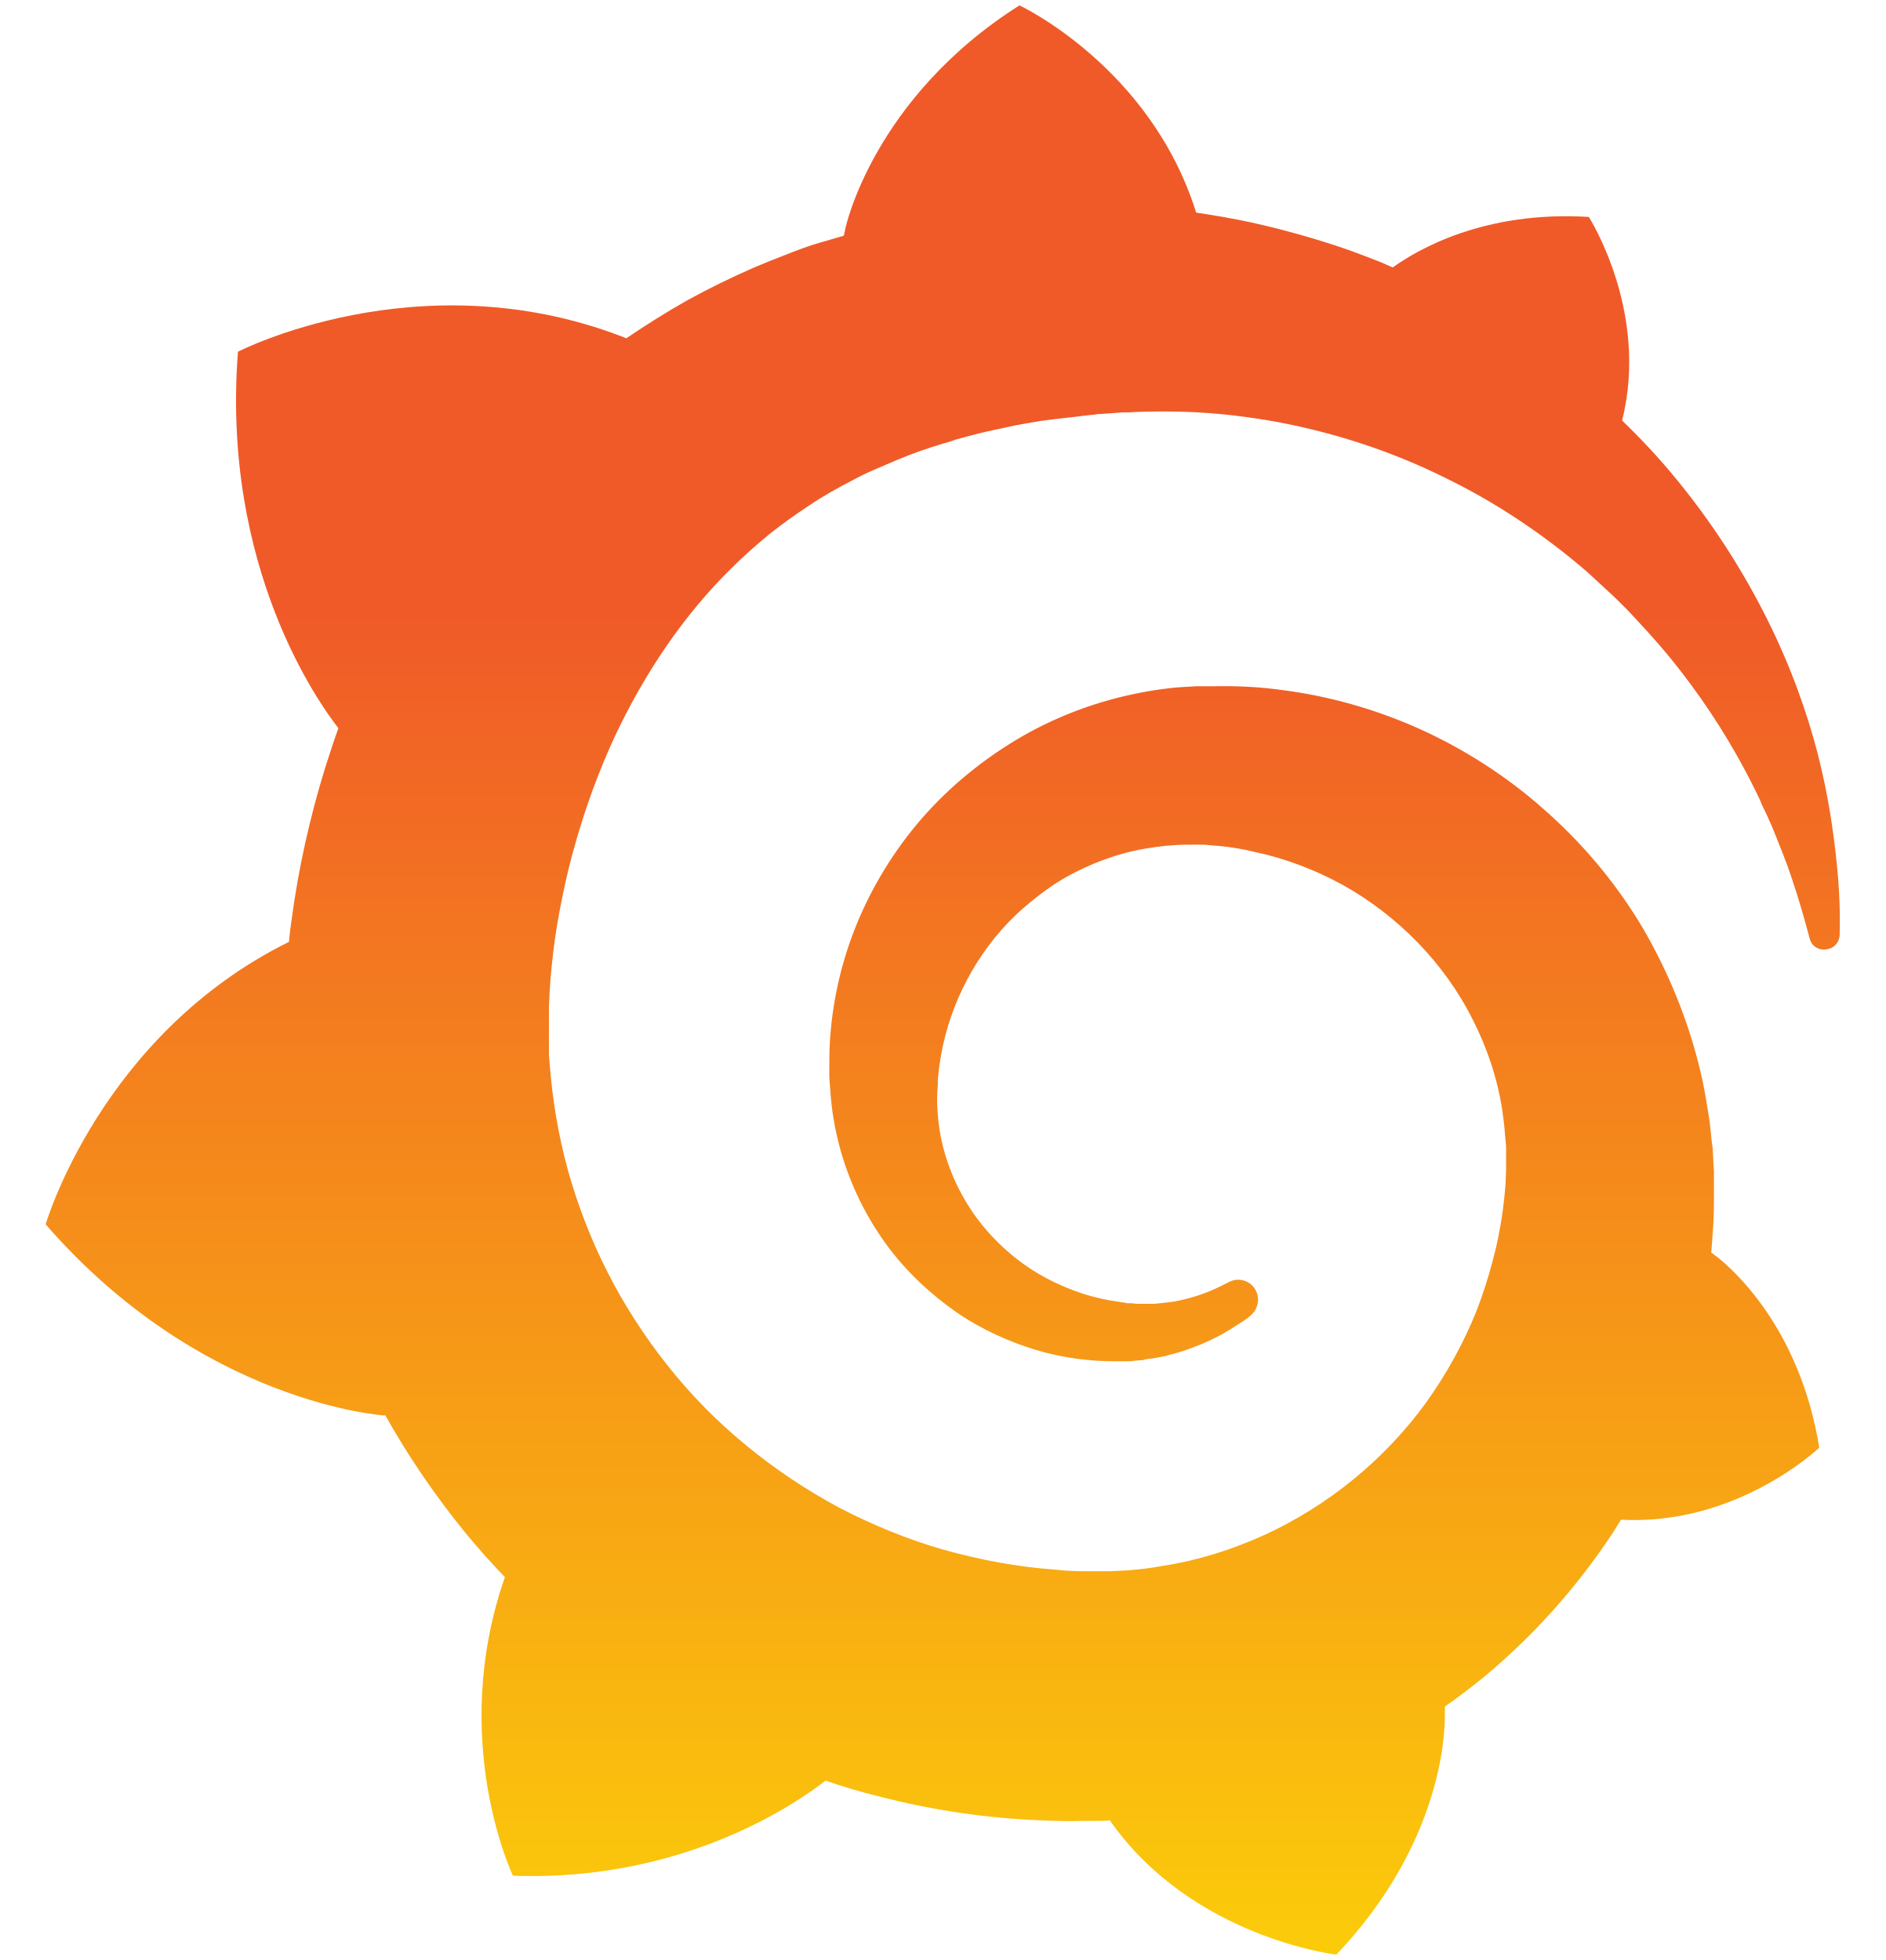
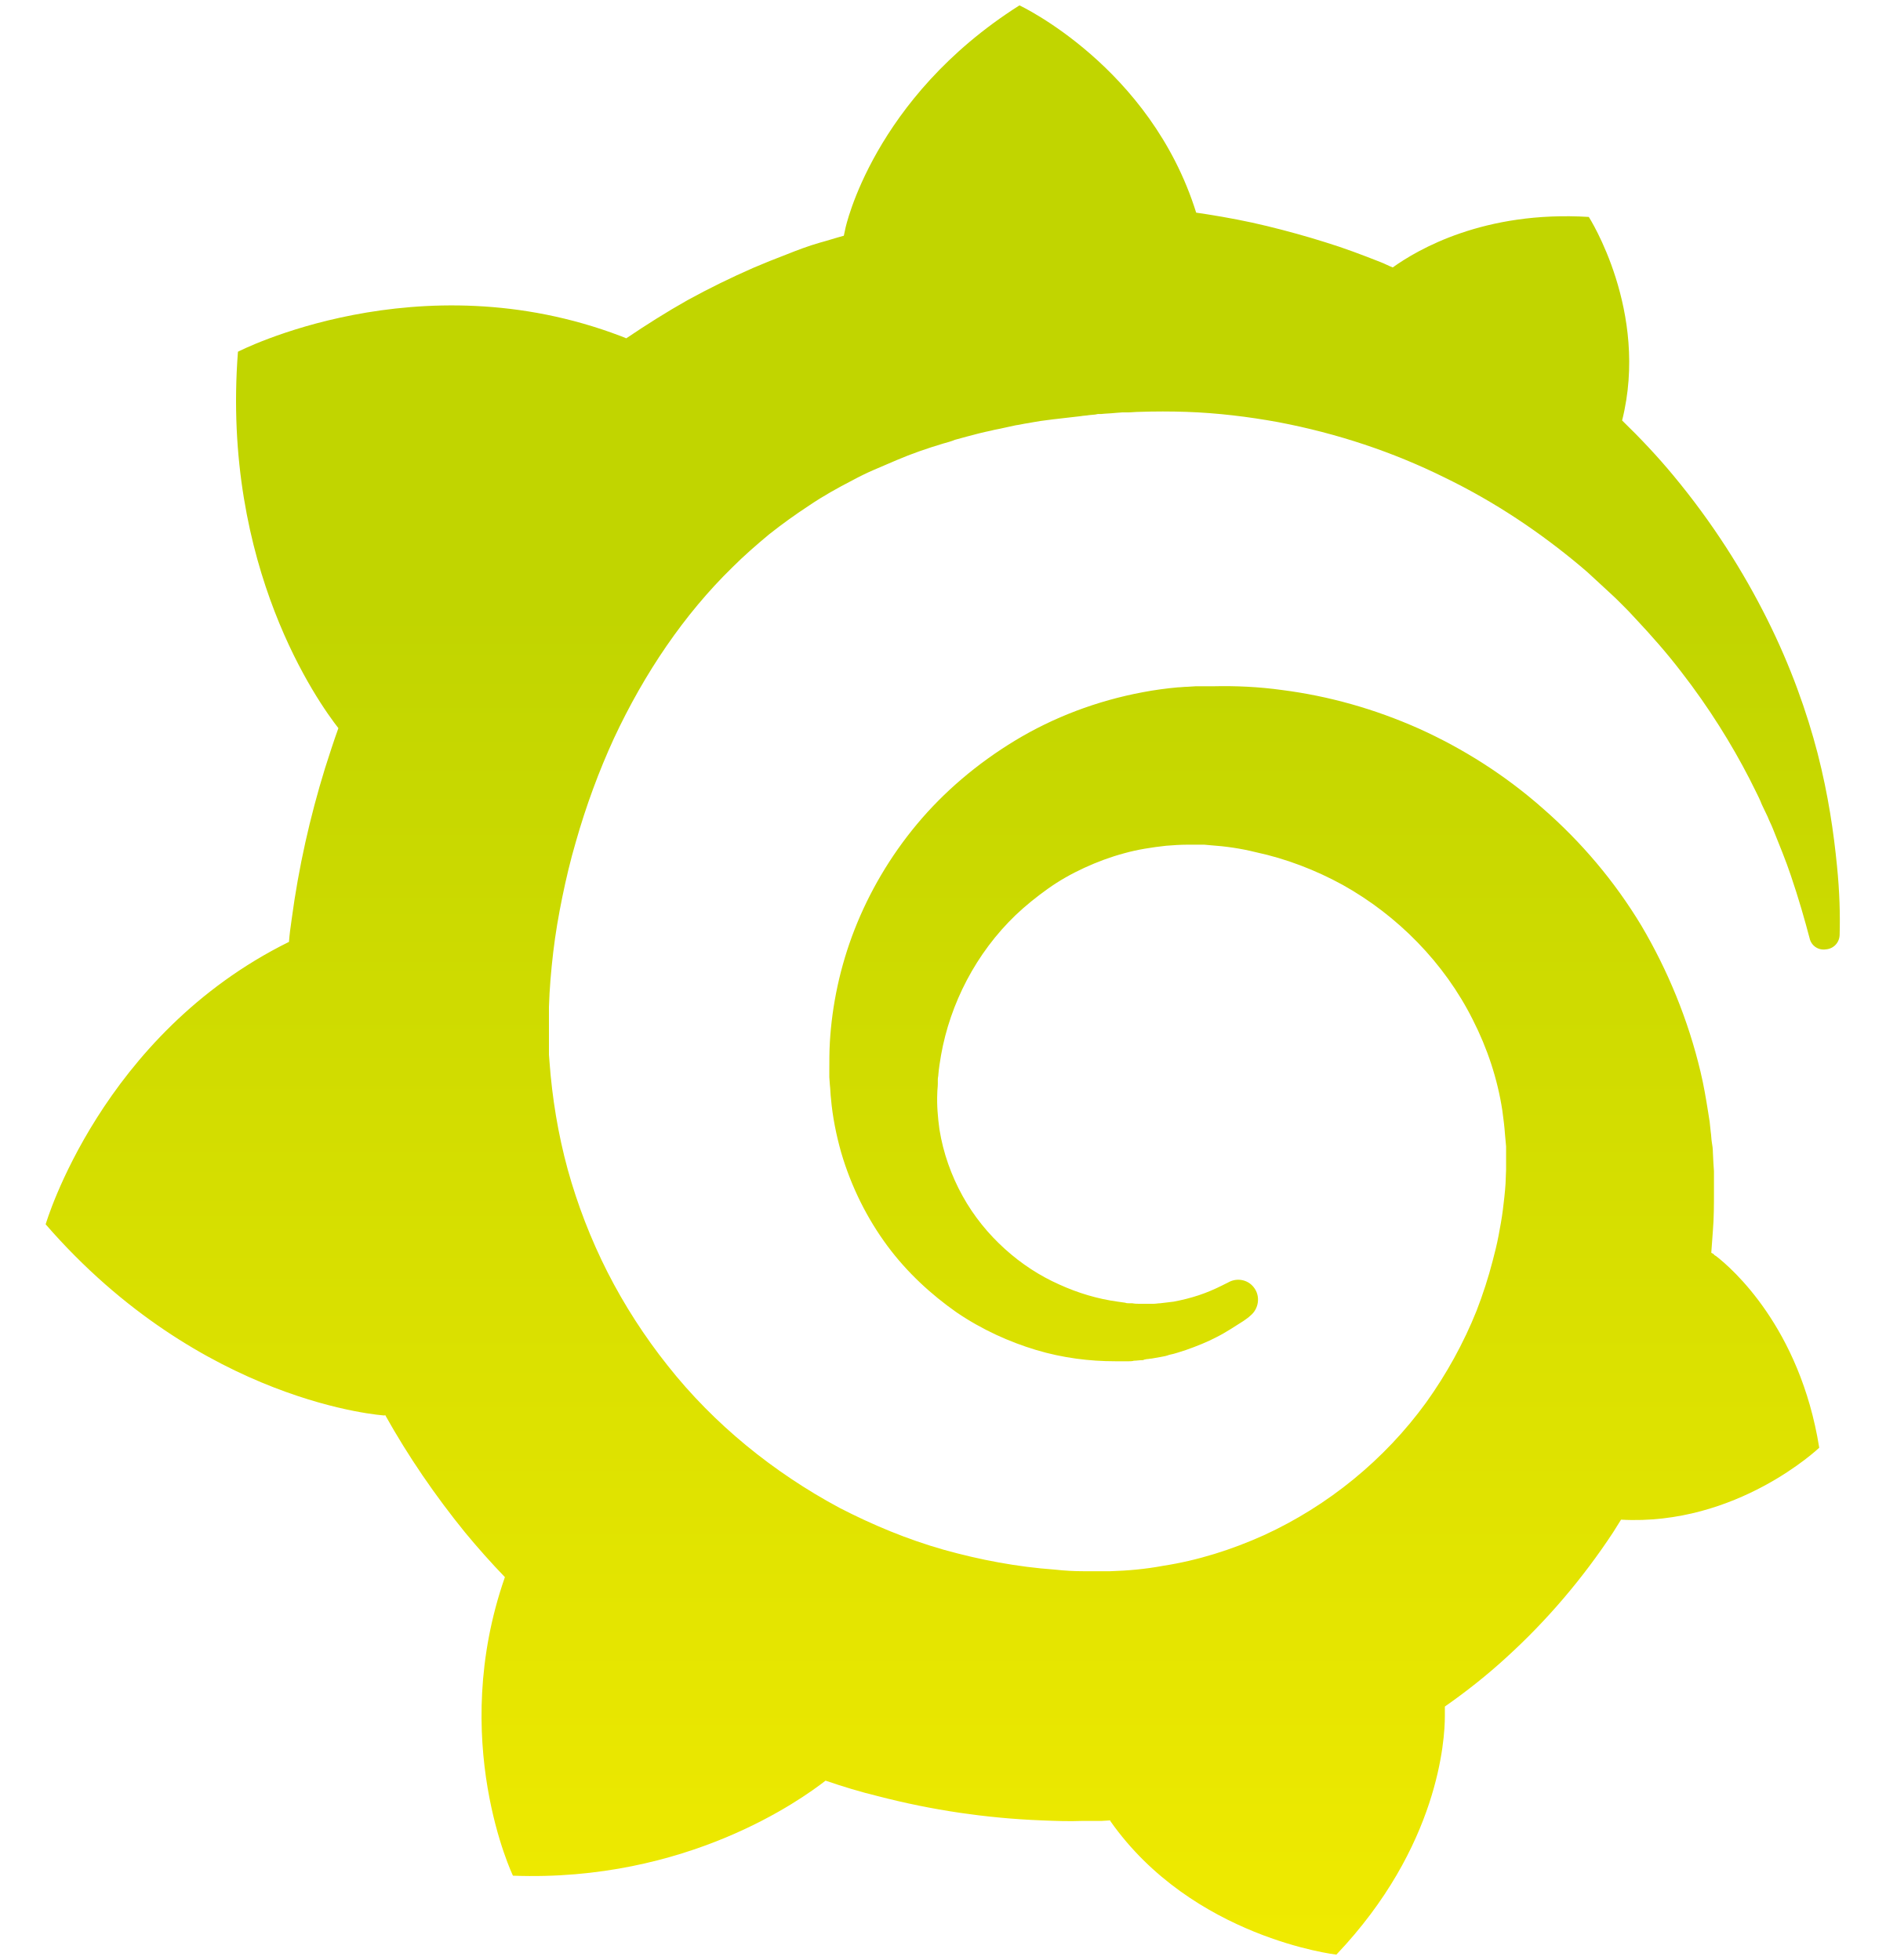
<svg xmlns="http://www.w3.org/2000/svg" version="1.1" id="Layer_1" x="0px" y="0px" width="351px" height="365px" viewBox="0 0 351 365" style="enable-background:new 0 0 351 365;" xml:space="preserve">
  <style type="text/css">
	.st0{fill:url(#SVGID_1_);}
</style>
  <g id="Layer_1_1_">
</g>
  <linearGradient id="SVGID_1_" gradientUnits="userSpaceOnUse" x1="175.5" y1="445.495" x2="175.5" y2="114.035">
    <stop offset="0" style="stop-color:#FFF100" />
-     <stop offset="1" style="stop-color:#F05A28" />
+     <stop offset="1" style="stop-color:#c1d500" />
  </linearGradient>
  <path class="st0" d="M342,161.2c-0.6-6.1-1.6-13.1-3.6-20.9c-2-7.7-5-16.2-9.4-25c-4.4-8.8-10.1-17.9-17.5-26.8  c-2.9-3.5-6.1-6.9-9.5-10.2c5.1-20.3-6.2-37.9-6.2-37.9c-19.5-1.2-31.9,6.1-36.5,9.4c-0.8-0.3-1.5-0.7-2.3-1  c-3.3-1.3-6.7-2.6-10.3-3.7c-3.5-1.1-7.1-2.1-10.8-3c-3.7-0.9-7.4-1.6-11.2-2.2c-0.7-0.1-1.3-0.2-2-0.3  c-8.5-27.2-32.9-38.6-32.9-38.6c-27.3,17.3-32.4,41.5-32.4,41.5s-0.1,0.5-0.3,1.4c-1.5,0.4-3,0.9-4.5,1.3c-2.1,0.6-4.2,1.4-6.2,2.2  c-2.1,0.8-4.1,1.6-6.2,2.5c-4.1,1.8-8.2,3.8-12.2,6c-3.9,2.2-7.7,4.6-11.4,7.1c-0.5-0.2-1-0.4-1-0.4c-37.8-14.4-71.3,2.9-71.3,2.9  c-3.1,40.2,15.1,65.5,18.7,70.1c-0.9,2.5-1.7,5-2.5,7.5c-2.8,9.1-4.9,18.4-6.2,28.1c-0.2,1.4-0.4,2.8-0.5,4.2  C18.8,192.7,8.5,228,8.5,228c29.1,33.5,63.1,35.6,63.1,35.6c0,0,0.1-0.1,0.1-0.1c4.3,7.7,9.3,15,14.9,21.9c2.4,2.9,4.8,5.6,7.4,8.3  c-10.6,30.4,1.5,55.6,1.5,55.6c32.4,1.2,53.7-14.2,58.2-17.7c3.2,1.1,6.5,2.1,9.8,2.9c10,2.6,20.2,4.1,30.4,4.5  c2.5,0.1,5.1,0.2,7.6,0.1l1.2,0l0.8,0l1.6,0l1.6-0.1l0,0.1c15.3,21.8,42.1,24.9,42.1,24.9c19.1-20.1,20.2-40.1,20.2-44.4l0,0  c0,0,0-0.1,0-0.3c0-0.4,0-0.6,0-0.6l0,0c0-0.3,0-0.6,0-0.9c4-2.8,7.8-5.8,11.4-9.1c7.6-6.9,14.3-14.8,19.9-23.3  c0.5-0.8,1-1.6,1.5-2.4c21.6,1.2,36.9-13.4,36.9-13.4c-3.6-22.5-16.4-33.5-19.1-35.6l0,0c0,0-0.1-0.1-0.3-0.2  c-0.2-0.1-0.2-0.2-0.2-0.2c0,0,0,0,0,0c-0.1-0.1-0.3-0.2-0.5-0.3c0.1-1.4,0.2-2.7,0.3-4.1c0.2-2.4,0.2-4.9,0.2-7.3l0-1.8l0-0.9  l0-0.5c0-0.6,0-0.4,0-0.6l-0.1-1.5l-0.1-2c0-0.7-0.1-1.3-0.2-1.9c-0.1-0.6-0.1-1.3-0.2-1.9l-0.2-1.9l-0.3-1.9  c-0.4-2.5-0.8-4.9-1.4-7.4c-2.3-9.7-6.1-18.9-11-27.2c-5-8.3-11.2-15.6-18.3-21.8c-7-6.2-14.9-11.2-23.1-14.9  c-8.3-3.7-16.9-6.1-25.5-7.2c-4.3-0.6-8.6-0.8-12.9-0.7l-1.6,0l-0.4,0c-0.1,0-0.6,0-0.5,0l-0.7,0l-1.6,0.1c-0.6,0-1.2,0.1-1.7,0.1  c-2.2,0.2-4.4,0.5-6.5,0.9c-8.6,1.6-16.7,4.7-23.8,9c-7.1,4.3-13.3,9.6-18.3,15.6c-5,6-8.9,12.7-11.6,19.6c-2.7,6.9-4.2,14.1-4.6,21  c-0.1,1.7-0.1,3.5-0.1,5.2c0,0.4,0,0.9,0,1.3l0.1,1.4c0.1,0.8,0.1,1.7,0.2,2.5c0.3,3.5,1,6.9,1.9,10.1c1.9,6.5,4.9,12.4,8.6,17.4  c3.7,5,8.2,9.1,12.9,12.4c4.7,3.2,9.8,5.5,14.8,7c5,1.5,10,2.1,14.7,2.1c0.6,0,1.2,0,1.7,0c0.3,0,0.6,0,0.9,0c0.3,0,0.6,0,0.9-0.1  c0.5,0,1-0.1,1.5-0.1c0.1,0,0.3,0,0.4-0.1l0.5-0.1c0.3,0,0.6-0.1,0.9-0.1c0.6-0.1,1.1-0.2,1.7-0.3c0.6-0.1,1.1-0.2,1.6-0.4  c1.1-0.2,2.1-0.6,3.1-0.9c2-0.7,4-1.5,5.7-2.4c1.8-0.9,3.4-2,5-3c0.4-0.3,0.9-0.6,1.3-1c1.6-1.3,1.9-3.7,0.6-5.3  c-1.1-1.4-3.1-1.8-4.7-0.9c-0.4,0.2-0.8,0.4-1.2,0.6c-1.4,0.7-2.8,1.3-4.3,1.8c-1.5,0.5-3.1,0.9-4.7,1.2c-0.8,0.1-1.6,0.2-2.5,0.3  c-0.4,0-0.8,0.1-1.3,0.1c-0.4,0-0.9,0-1.2,0c-0.4,0-0.8,0-1.2,0c-0.5,0-1,0-1.5-0.1c0,0-0.3,0-0.1,0l-0.2,0l-0.3,0  c-0.2,0-0.5,0-0.7-0.1c-0.5-0.1-0.9-0.1-1.4-0.2c-3.7-0.5-7.4-1.6-10.9-3.2c-3.6-1.6-7-3.8-10.1-6.6c-3.1-2.8-5.8-6.1-7.9-9.9  c-2.1-3.8-3.6-8-4.3-12.4c-0.3-2.2-0.5-4.5-0.4-6.7c0-0.6,0.1-1.2,0.1-1.8c0,0.2,0-0.1,0-0.1l0-0.2l0-0.5c0-0.3,0.1-0.6,0.1-0.9  c0.1-1.2,0.3-2.4,0.5-3.6c1.7-9.6,6.5-19,13.9-26.1c1.9-1.8,3.9-3.4,6-4.9c2.1-1.5,4.4-2.8,6.8-3.9c2.4-1.1,4.8-2,7.4-2.7  c2.5-0.7,5.1-1.1,7.8-1.4c1.3-0.1,2.6-0.2,4-0.2c0.4,0,0.6,0,0.9,0l1.1,0l0.7,0c0.3,0,0,0,0.1,0l0.3,0l1.1,0.1  c2.9,0.2,5.7,0.6,8.5,1.3c5.6,1.2,11.1,3.3,16.2,6.1c10.2,5.7,18.9,14.5,24.2,25.1c2.7,5.3,4.6,11,5.5,16.9c0.2,1.5,0.4,3,0.5,4.5  l0.1,1.1l0.1,1.1c0,0.4,0,0.8,0,1.1c0,0.4,0,0.8,0,1.1l0,1l0,1.1c0,0.7-0.1,1.9-0.1,2.6c-0.1,1.6-0.3,3.3-0.5,4.9  c-0.2,1.6-0.5,3.2-0.8,4.8c-0.3,1.6-0.7,3.2-1.1,4.7c-0.8,3.1-1.8,6.2-3,9.3c-2.4,6-5.6,11.8-9.4,17.1  c-7.7,10.6-18.2,19.2-30.2,24.7c-6,2.7-12.3,4.7-18.8,5.7c-3.2,0.6-6.5,0.9-9.8,1l-0.6,0l-0.5,0l-1.1,0l-1.6,0l-0.8,0  c0.4,0-0.1,0-0.1,0l-0.3,0c-1.8,0-3.5-0.1-5.3-0.3c-7-0.5-13.9-1.8-20.7-3.7c-6.7-1.9-13.2-4.6-19.4-7.8  c-12.3-6.6-23.4-15.6-32-26.5c-4.3-5.4-8.1-11.3-11.2-17.4c-3.1-6.1-5.6-12.6-7.4-19.1c-1.8-6.6-2.9-13.3-3.4-20.1l-0.1-1.3l0-0.3  l0-0.3l0-0.6l0-1.1l0-0.3l0-0.4l0-0.8l0-1.6l0-0.3c0,0,0,0.1,0-0.1l0-0.6c0-0.8,0-1.7,0-2.5c0.1-3.3,0.4-6.8,0.8-10.2  c0.4-3.4,1-6.9,1.7-10.3c0.7-3.4,1.5-6.8,2.5-10.2c1.9-6.7,4.3-13.2,7.1-19.3c5.7-12.2,13.1-23.1,22-31.8c2.2-2.2,4.5-4.2,6.9-6.2  c2.4-1.9,4.9-3.7,7.5-5.4c2.5-1.7,5.2-3.2,7.9-4.6c1.3-0.7,2.7-1.4,4.1-2c0.7-0.3,1.4-0.6,2.1-0.9c0.7-0.3,1.4-0.6,2.1-0.9  c2.8-1.2,5.7-2.2,8.7-3.1c0.7-0.2,1.5-0.4,2.2-0.7c0.7-0.2,1.5-0.4,2.2-0.6c1.5-0.4,3-0.8,4.5-1.1c0.7-0.2,1.5-0.3,2.3-0.5  c0.8-0.2,1.5-0.3,2.3-0.5c0.8-0.1,1.5-0.3,2.3-0.4l1.1-0.2l1.2-0.2c0.8-0.1,1.5-0.2,2.3-0.3c0.9-0.1,1.7-0.2,2.6-0.3  c0.7-0.1,1.9-0.2,2.6-0.3c0.5-0.1,1.1-0.1,1.6-0.2l1.1-0.1l0.5-0.1l0.6,0c0.9-0.1,1.7-0.1,2.6-0.2l1.3-0.1c0,0,0.5,0,0.1,0l0.3,0  l0.6,0c0.7,0,1.5-0.1,2.2-0.1c2.9-0.1,5.9-0.1,8.8,0c5.8,0.2,11.5,0.9,17,1.9c11.1,2.1,21.5,5.6,31,10.3  c9.5,4.6,17.9,10.3,25.3,16.5c0.5,0.4,0.9,0.8,1.4,1.2c0.4,0.4,0.9,0.8,1.3,1.2c0.9,0.8,1.7,1.6,2.6,2.4c0.9,0.8,1.7,1.6,2.5,2.4  c0.8,0.8,1.6,1.6,2.4,2.5c3.1,3.3,6,6.6,8.6,10c5.2,6.7,9.4,13.5,12.7,19.9c0.2,0.4,0.4,0.8,0.6,1.2c0.2,0.4,0.4,0.8,0.6,1.2  c0.4,0.8,0.8,1.6,1.1,2.4c0.4,0.8,0.7,1.5,1.1,2.3c0.3,0.8,0.7,1.5,1,2.3c1.2,3,2.4,5.9,3.3,8.6c1.5,4.4,2.6,8.3,3.5,11.7  c0.3,1.4,1.6,2.3,3,2.1c1.5-0.1,2.6-1.3,2.6-2.8C342.6,170.4,342.5,166.1,342,161.2z" />
</svg>
